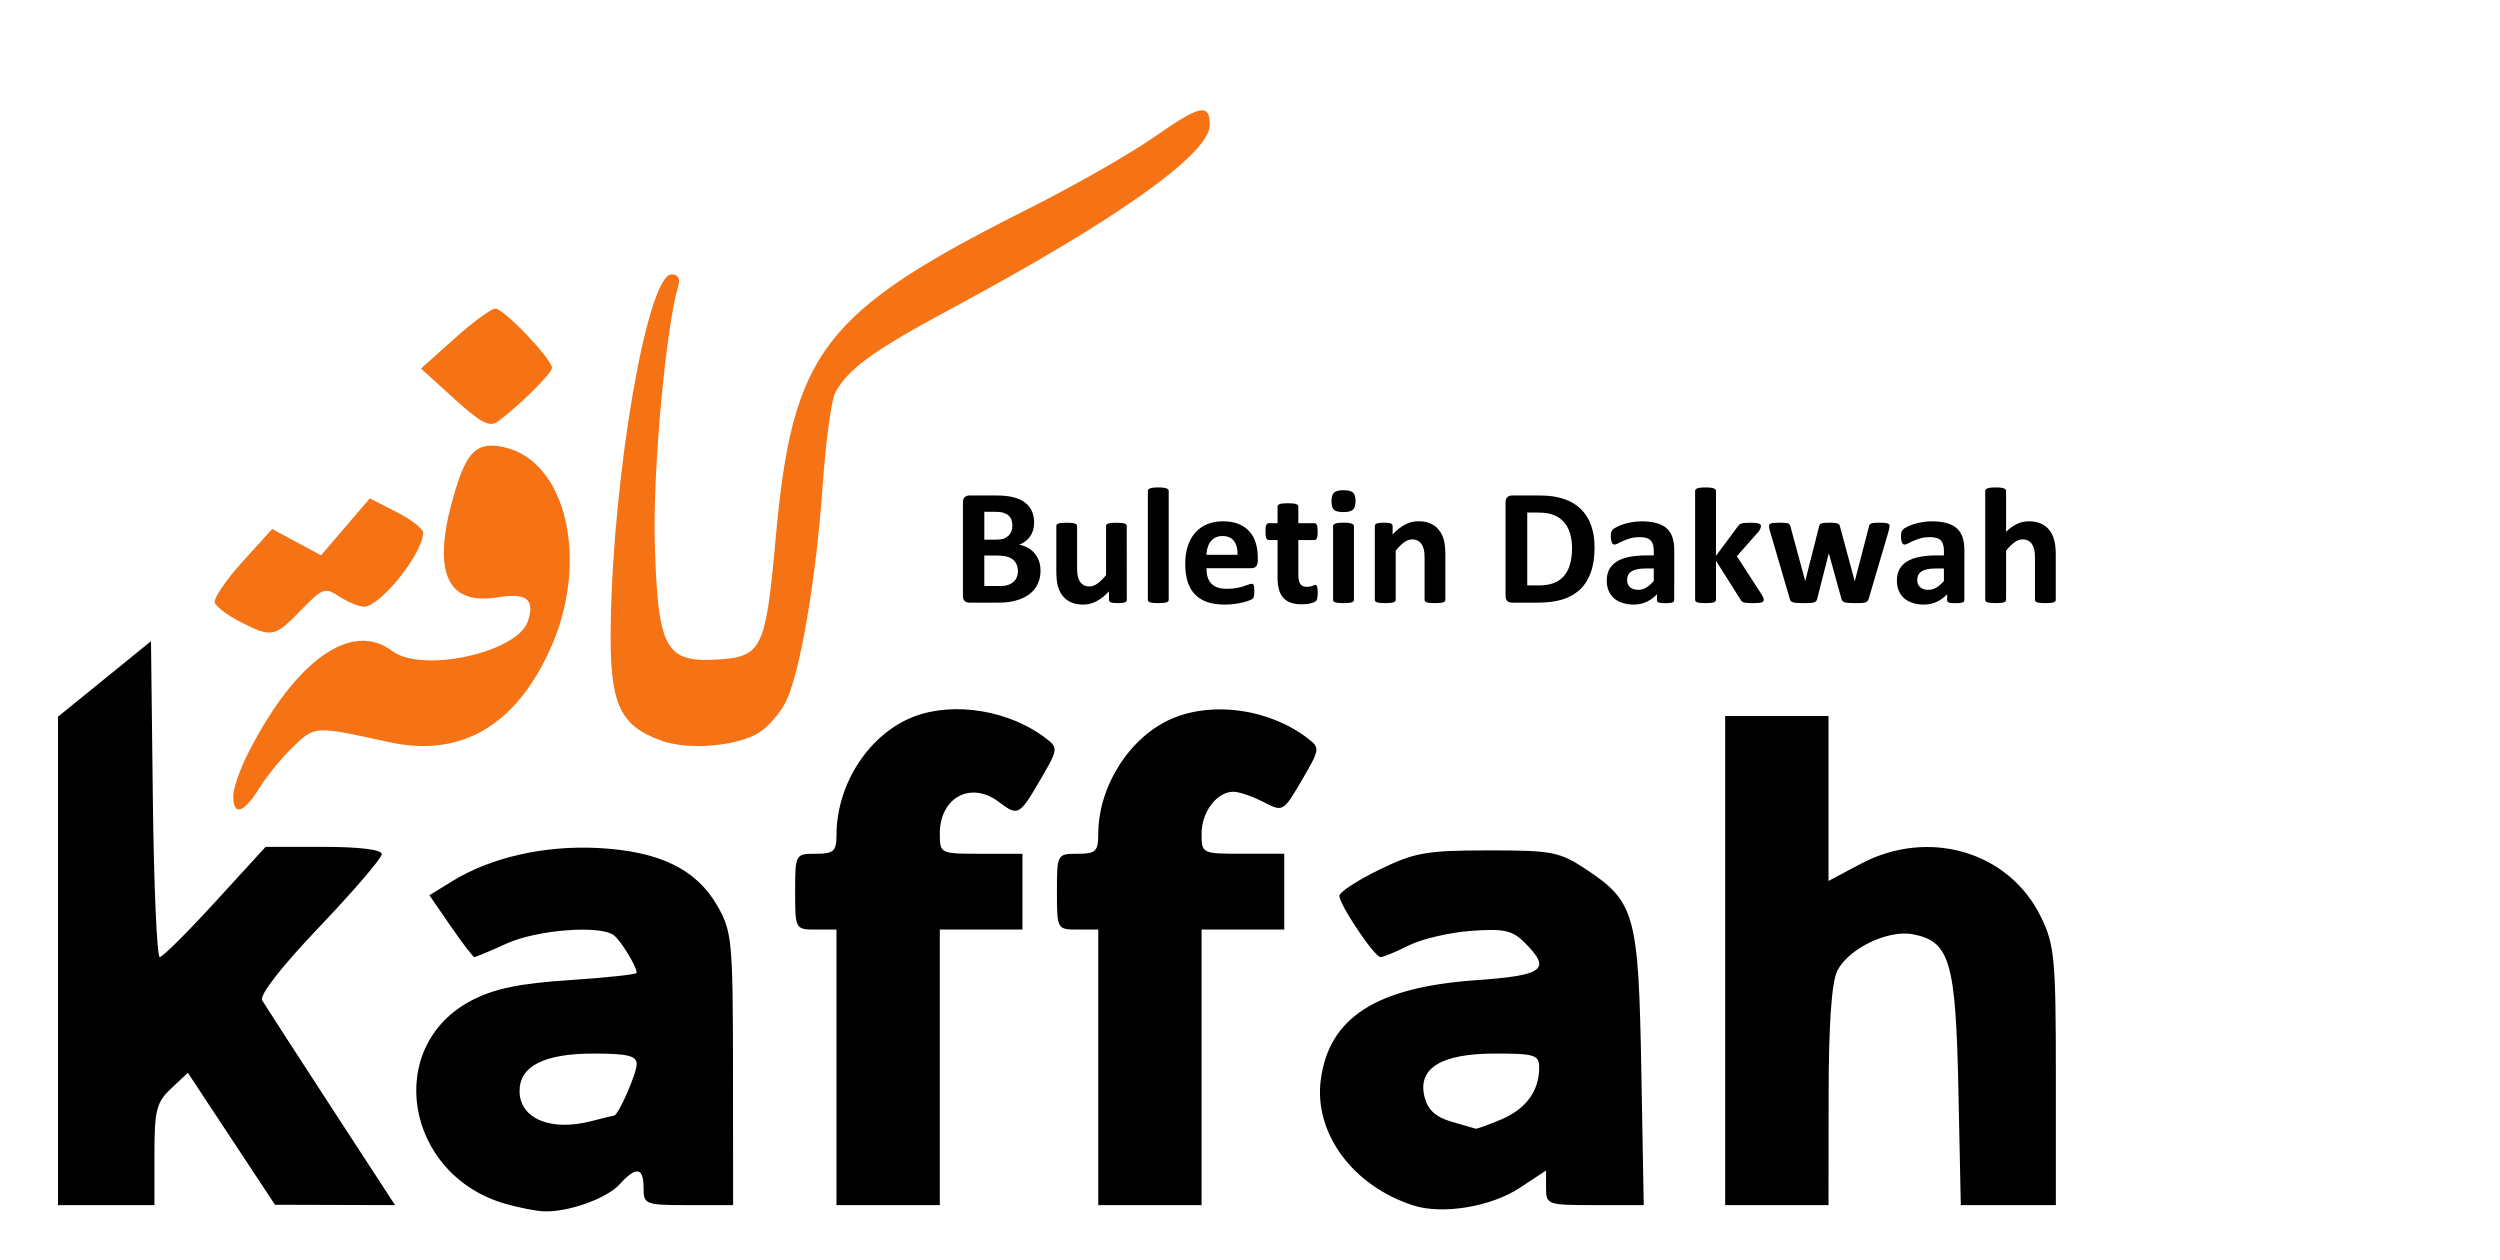
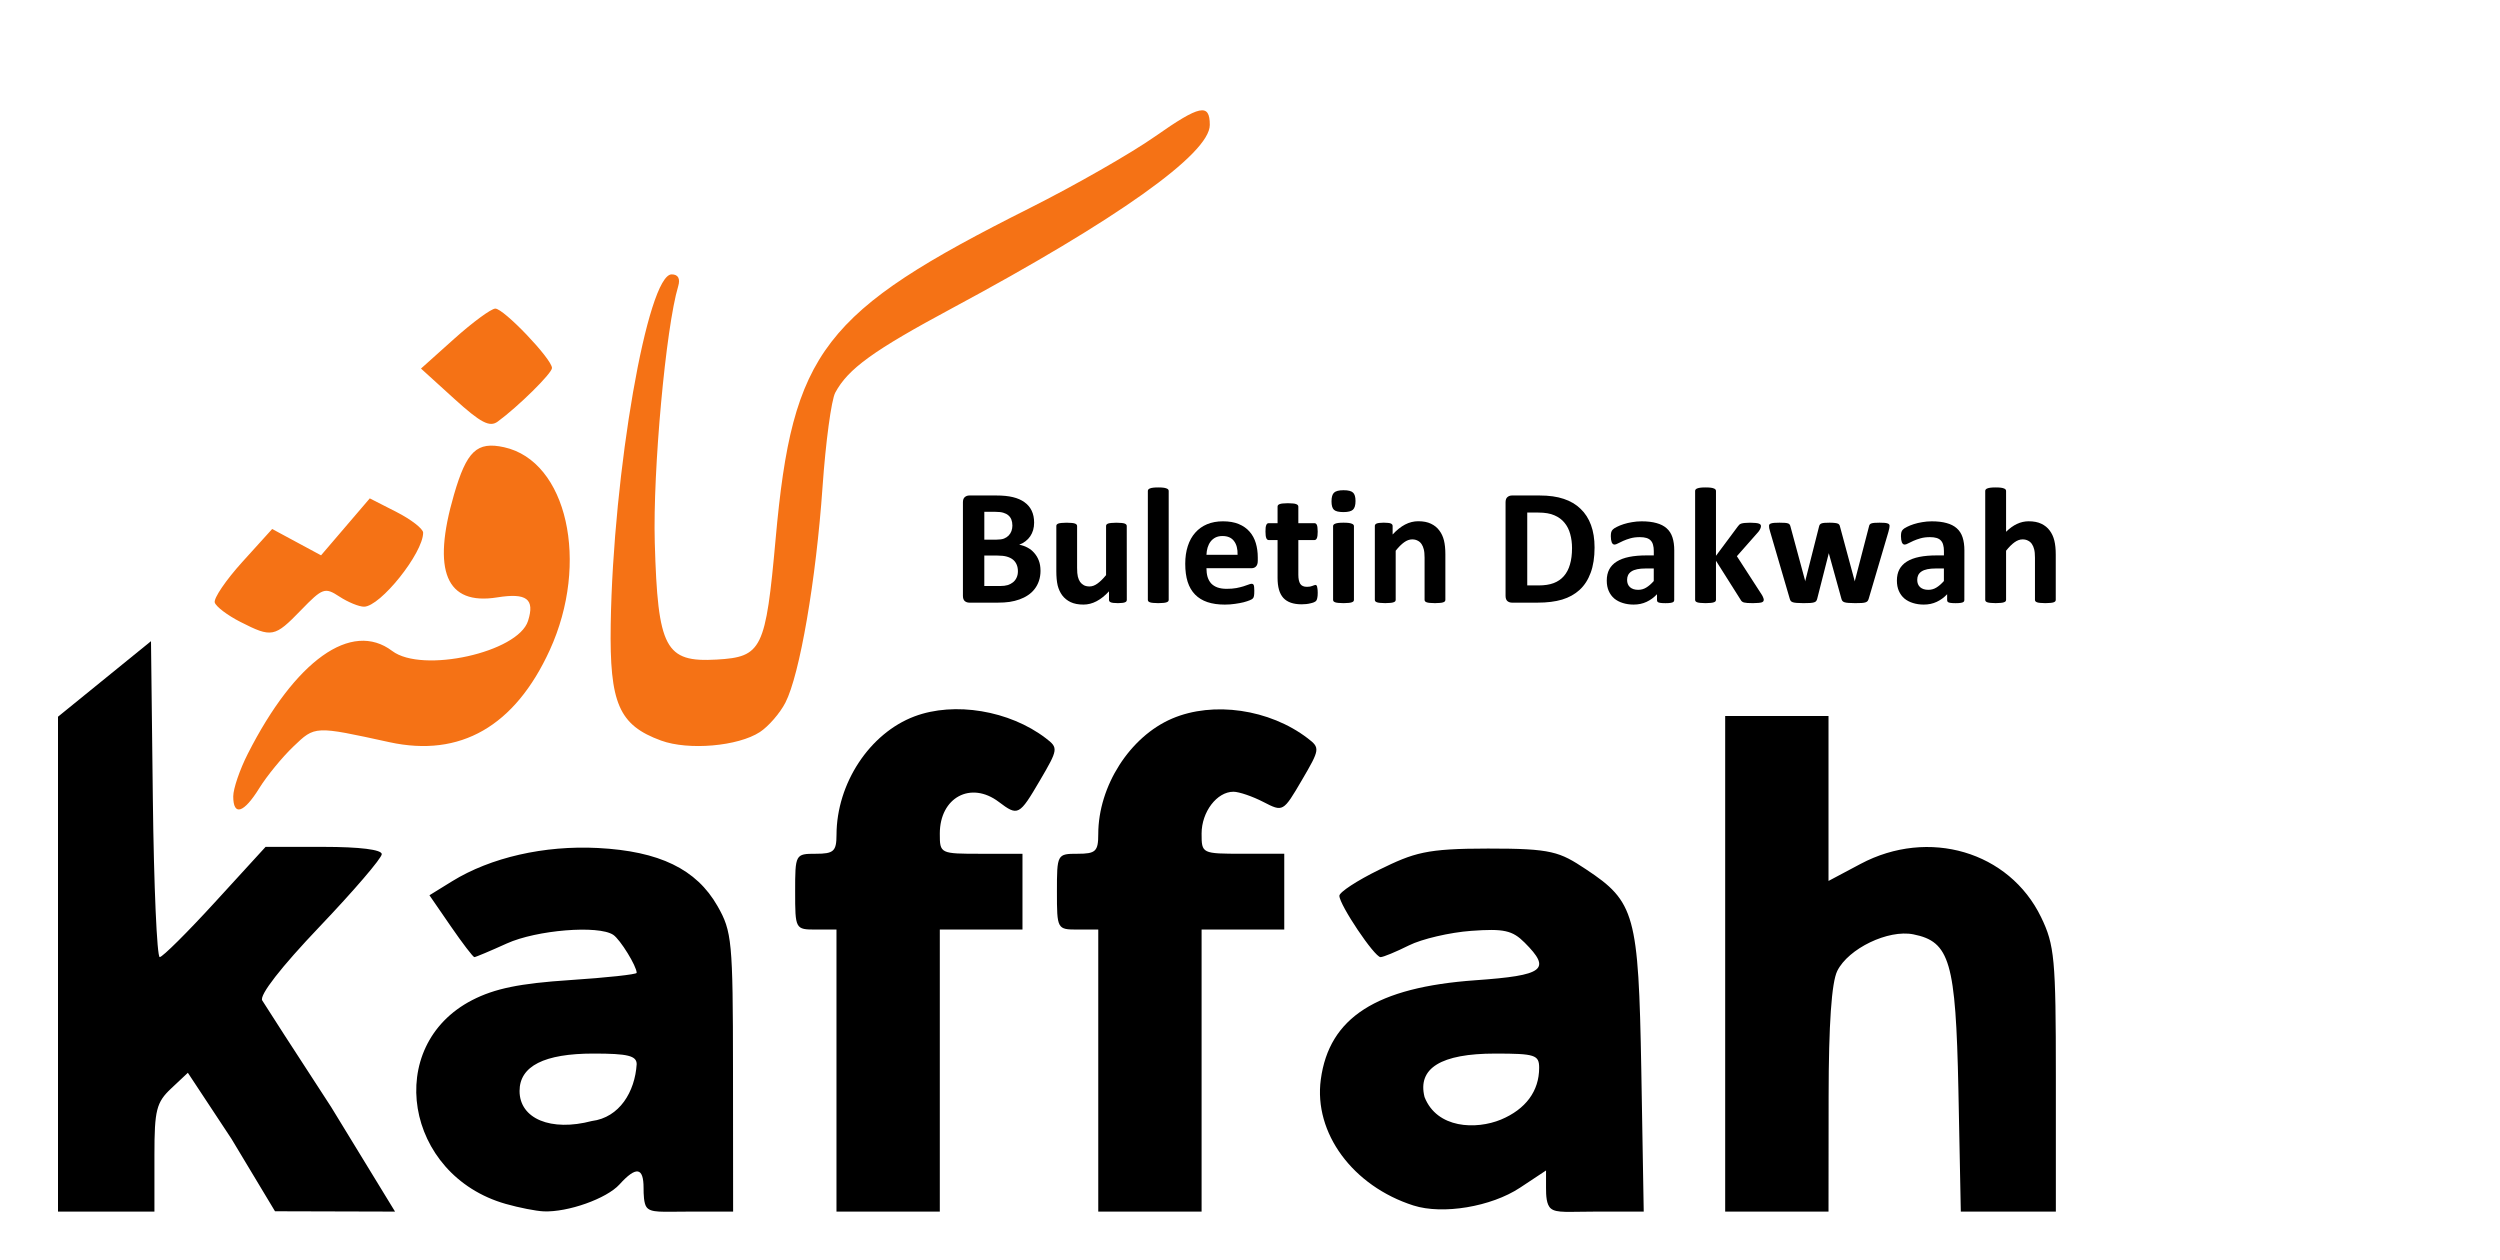
<svg xmlns="http://www.w3.org/2000/svg" width="793.701" height="400" viewBox="0 0 210 105.833" version="1.1" id="svg8">
  <defs id="defs2" />
  <g id="layer1" transform="translate(0,-191.1667)">
    <g id="g953">
      <g transform="matrix(1.353445,0,0,1.353445,-48.72974,188.4024)" id="text878" style="font-style:normal;font-variant:normal;font-weight:normal;font-stretch:normal;font-size:10.524px;line-height:6.578px;font-family:Impact;-inkscape-font-specification:Impact;letter-spacing:0px;word-spacing:0px;fill:#000000;fill-opacity:1;stroke:none;stroke-width:0.263px;stroke-linecap:butt;stroke-linejoin:miter;stroke-opacity:1" aria-label="Bulet in Dakwah">
        <path id="path905" style="font-style:normal;font-variant:normal;font-weight:bold;font-stretch:normal;font-family:Calibri;-inkscape-font-specification:Calibri;stroke-width:0.263px" d="m 100.583,37.452 q 0,0.355 -0.098,0.642 -0.098,0.288 -0.272,0.509 -0.17,0.221 -0.411,0.38 -0.236,0.159 -0.524,0.262 -0.288,0.103 -0.617,0.154 -0.324,0.046 -0.725,0.046 h -1.768 q -0.17,0 -0.288,-0.098 -0.113,-0.103 -0.113,-0.329 v -5.797 q 0,-0.226 0.113,-0.324 0.118,-0.103 0.288,-0.103 h 1.67 q 0.612,0 1.033,0.103 0.427,0.103 0.714,0.313 0.293,0.206 0.447,0.524 0.154,0.319 0.154,0.75 0,0.242 -0.062,0.457 -0.062,0.211 -0.18,0.385 -0.118,0.175 -0.293,0.308 -0.17,0.134 -0.391,0.216 0.283,0.051 0.519,0.18 0.242,0.128 0.416,0.334 0.18,0.2 0.283,0.473 0.103,0.272 0.103,0.612 z m -1.747,-2.801 q 0,-0.2 -0.062,-0.36 -0.062,-0.159 -0.185,-0.262 -0.123,-0.108 -0.313,-0.164 -0.185,-0.057 -0.498,-0.057 h -0.683 v 1.727 h 0.755 q 0.293,0 0.468,-0.067 0.175,-0.072 0.288,-0.19 0.118,-0.123 0.175,-0.283 0.057,-0.164 0.057,-0.344 z m 0.344,2.847 q 0,-0.231 -0.077,-0.411 -0.077,-0.185 -0.226,-0.308 -0.149,-0.123 -0.38,-0.19 -0.231,-0.067 -0.601,-0.067 h -0.802 v 1.891 h 0.976 q 0.283,0 0.473,-0.057 0.195,-0.062 0.334,-0.175 0.144,-0.118 0.221,-0.288 0.082,-0.175 0.082,-0.396 z" />
        <path id="path907" style="font-style:normal;font-variant:normal;font-weight:bold;font-stretch:normal;font-family:Calibri;-inkscape-font-specification:Calibri;stroke-width:0.263px" d="m 105.938,39.271 q 0,0.051 -0.026,0.092 -0.026,0.036 -0.092,0.062 -0.062,0.026 -0.17,0.036 -0.103,0.015 -0.262,0.015 -0.17,0 -0.278,-0.015 -0.103,-0.01 -0.164,-0.036 -0.062,-0.026 -0.087,-0.062 -0.026,-0.041 -0.026,-0.092 v -0.529 q -0.38,0.411 -0.776,0.617 -0.391,0.206 -0.812,0.206 -0.473,0 -0.797,-0.154 -0.319,-0.154 -0.519,-0.421 -0.195,-0.267 -0.283,-0.617 -0.082,-0.355 -0.082,-0.879 v -2.806 q 0,-0.051 0.026,-0.087 0.031,-0.041 0.103,-0.067 0.077,-0.026 0.2,-0.036 0.128,-0.015 0.313,-0.015 0.19,0 0.313,0.015 0.123,0.01 0.195,0.036 0.077,0.026 0.108,0.067 0.031,0.036 0.031,0.087 v 2.59 q 0,0.36 0.046,0.55 0.046,0.19 0.139,0.329 0.098,0.134 0.242,0.211 0.149,0.072 0.344,0.072 0.247,0 0.493,-0.18 0.252,-0.18 0.534,-0.524 v -3.047 q 0,-0.051 0.026,-0.087 0.031,-0.041 0.103,-0.067 0.077,-0.026 0.2,-0.036 0.123,-0.015 0.313,-0.015 0.19,0 0.313,0.015 0.123,0.01 0.195,0.036 0.072,0.026 0.103,0.067 0.031,0.036 0.031,0.087 z" />
        <path id="path909" style="font-style:normal;font-variant:normal;font-weight:bold;font-stretch:normal;font-family:Calibri;-inkscape-font-specification:Calibri;stroke-width:0.263px" d="m 108.538,39.271 q 0,0.051 -0.031,0.092 -0.031,0.036 -0.108,0.062 -0.072,0.026 -0.195,0.036 -0.123,0.015 -0.313,0.015 -0.19,0 -0.313,-0.015 -0.123,-0.01 -0.2,-0.036 -0.072,-0.026 -0.103,-0.062 -0.031,-0.041 -0.031,-0.092 V 32.514 q 0,-0.051 0.031,-0.092 0.031,-0.041 0.103,-0.067 0.077,-0.031 0.2,-0.046 0.123,-0.015 0.313,-0.015 0.19,0 0.313,0.015 0.123,0.015 0.195,0.046 0.077,0.026 0.108,0.067 0.031,0.041 0.031,0.092 z" />
        <path id="path911" style="font-style:normal;font-variant:normal;font-weight:bold;font-stretch:normal;font-family:Calibri;-inkscape-font-specification:Calibri;stroke-width:0.263px" d="m 114.067,36.846 q 0,0.236 -0.108,0.349 -0.103,0.113 -0.288,0.113 h -2.79 q 0,0.293 0.067,0.534 0.072,0.236 0.221,0.406 0.154,0.164 0.391,0.252 0.242,0.087 0.576,0.087 0.339,0 0.596,-0.046 0.257,-0.051 0.442,-0.108 0.19,-0.062 0.313,-0.108 0.123,-0.051 0.2,-0.051 0.046,0 0.077,0.021 0.031,0.015 0.051,0.062 0.021,0.046 0.026,0.134 0.01,0.082 0.01,0.211 0,0.113 -0.005,0.195 -0.005,0.077 -0.015,0.134 -0.01,0.057 -0.031,0.098 -0.021,0.036 -0.057,0.072 -0.031,0.036 -0.18,0.098 -0.149,0.062 -0.38,0.123 -0.231,0.057 -0.529,0.098 -0.298,0.046 -0.637,0.046 -0.612,0 -1.074,-0.154 -0.457,-0.154 -0.766,-0.468 -0.308,-0.313 -0.463,-0.791 -0.149,-0.478 -0.149,-1.12 0,-0.612 0.159,-1.1 0.159,-0.493 0.463,-0.832 0.303,-0.344 0.735,-0.524 0.437,-0.18 0.982,-0.18 0.576,0 0.982,0.17 0.411,0.17 0.673,0.473 0.262,0.298 0.385,0.709 0.123,0.411 0.123,0.894 z m -1.254,-0.37 q 0.015,-0.545 -0.221,-0.853 -0.231,-0.313 -0.719,-0.313 -0.247,0 -0.432,0.092 -0.18,0.092 -0.303,0.252 -0.118,0.154 -0.185,0.37 -0.062,0.211 -0.072,0.452 z" />
        <path id="path913" style="font-style:normal;font-variant:normal;font-weight:bold;font-stretch:normal;font-family:Calibri;-inkscape-font-specification:Calibri;stroke-width:0.263px" d="m 117.788,38.819 q 0,0.226 -0.031,0.349 -0.026,0.118 -0.072,0.17 -0.046,0.046 -0.139,0.087 -0.087,0.036 -0.211,0.062 -0.118,0.031 -0.262,0.046 -0.139,0.015 -0.283,0.015 -0.385,0 -0.668,-0.098 -0.283,-0.098 -0.468,-0.298 -0.185,-0.206 -0.272,-0.514 -0.087,-0.308 -0.087,-0.73 v -2.348 h -0.55 q -0.098,0 -0.149,-0.118 -0.051,-0.123 -0.051,-0.406 0,-0.149 0.01,-0.252 0.015,-0.103 0.041,-0.159 0.026,-0.062 0.062,-0.087 0.041,-0.026 0.092,-0.026 h 0.545 v -1.023 q 0,-0.051 0.026,-0.092 0.031,-0.041 0.103,-0.067 0.077,-0.031 0.2,-0.041 0.128,-0.015 0.313,-0.015 0.19,0 0.313,0.015 0.128,0.01 0.2,0.041 0.072,0.026 0.103,0.067 0.031,0.041 0.031,0.092 v 1.023 h 0.997 q 0.051,0 0.087,0.026 0.041,0.026 0.067,0.087 0.026,0.057 0.036,0.159 0.015,0.103 0.015,0.252 0,0.283 -0.051,0.406 -0.051,0.118 -0.149,0.118 h -1.002 v 2.153 q 0,0.375 0.118,0.565 0.118,0.185 0.421,0.185 0.103,0 0.185,-0.015 0.082,-0.021 0.144,-0.041 0.067,-0.026 0.108,-0.041 0.046,-0.021 0.082,-0.021 0.031,0 0.057,0.021 0.031,0.015 0.046,0.072 0.015,0.051 0.026,0.144 0.015,0.092 0.015,0.236 z" />
        <path id="path915" style="font-style:normal;font-variant:normal;font-weight:bold;font-stretch:normal;font-family:Calibri;-inkscape-font-specification:Calibri;stroke-width:0.263px" d="m 120.035,39.271 q 0,0.051 -0.031,0.092 -0.031,0.036 -0.108,0.062 -0.072,0.026 -0.195,0.036 -0.123,0.015 -0.313,0.015 -0.19,0 -0.313,-0.015 -0.123,-0.01 -0.2,-0.036 -0.072,-0.026 -0.103,-0.062 -0.031,-0.041 -0.031,-0.092 v -4.574 q 0,-0.051 0.031,-0.087 0.031,-0.041 0.103,-0.067 0.077,-0.031 0.2,-0.046 0.123,-0.015 0.313,-0.015 0.19,0 0.313,0.015 0.123,0.015 0.195,0.046 0.077,0.026 0.108,0.067 0.031,0.036 0.031,0.087 z m 0.098,-6.136 q 0,0.391 -0.159,0.54 -0.159,0.149 -0.591,0.149 -0.437,0 -0.591,-0.144 -0.149,-0.144 -0.149,-0.519 0,-0.391 0.154,-0.54 0.159,-0.154 0.596,-0.154 0.432,0 0.586,0.149 0.154,0.144 0.154,0.519 z" />
        <path id="path917" style="font-style:normal;font-variant:normal;font-weight:bold;font-stretch:normal;font-family:Calibri;-inkscape-font-specification:Calibri;stroke-width:0.263px" d="m 125.709,39.271 q 0,0.051 -0.031,0.092 -0.031,0.036 -0.103,0.062 -0.072,0.026 -0.2,0.036 -0.123,0.015 -0.308,0.015 -0.19,0 -0.319,-0.015 -0.123,-0.01 -0.195,-0.036 -0.072,-0.026 -0.103,-0.062 -0.031,-0.041 -0.031,-0.092 v -2.616 q 0,-0.334 -0.051,-0.524 -0.046,-0.19 -0.139,-0.324 -0.092,-0.139 -0.242,-0.211 -0.144,-0.077 -0.339,-0.077 -0.247,0 -0.498,0.18 -0.252,0.18 -0.524,0.524 v 3.047 q 0,0.051 -0.031,0.092 -0.031,0.036 -0.108,0.062 -0.072,0.026 -0.195,0.036 -0.123,0.015 -0.313,0.015 -0.19,0 -0.313,-0.015 -0.123,-0.01 -0.2,-0.036 -0.072,-0.026 -0.103,-0.062 -0.031,-0.041 -0.031,-0.092 v -4.584 q 0,-0.051 0.026,-0.087 0.026,-0.041 0.092,-0.067 0.067,-0.026 0.17,-0.036 0.108,-0.015 0.267,-0.015 0.164,0 0.272,0.015 0.108,0.01 0.164,0.036 0.062,0.026 0.087,0.067 0.026,0.036 0.026,0.087 v 0.529 q 0.38,-0.411 0.771,-0.617 0.396,-0.206 0.822,-0.206 0.468,0 0.786,0.154 0.324,0.154 0.519,0.421 0.2,0.262 0.288,0.617 0.087,0.355 0.087,0.853 z" />
        <path id="path919" style="font-style:normal;font-variant:normal;font-weight:bold;font-stretch:normal;font-family:Calibri;-inkscape-font-specification:Calibri;stroke-width:0.263px" d="m 134.969,36.023 q 0,0.915 -0.242,1.567 -0.236,0.647 -0.683,1.059 -0.447,0.411 -1.089,0.606 -0.637,0.19 -1.521,0.19 h -1.588 q -0.17,0 -0.288,-0.098 -0.113,-0.103 -0.113,-0.329 v -5.797 q 0,-0.226 0.113,-0.324 0.118,-0.103 0.288,-0.103 h 1.706 q 0.889,0 1.506,0.211 0.622,0.206 1.043,0.617 0.427,0.406 0.647,1.007 0.221,0.601 0.221,1.393 z m -1.398,0.046 q 0,-0.473 -0.113,-0.879 -0.108,-0.406 -0.355,-0.704 -0.242,-0.298 -0.627,-0.462 -0.38,-0.17 -1.002,-0.17 h -0.683 v 4.522 h 0.704 q 0.555,0 0.935,-0.144 0.38,-0.144 0.632,-0.432 0.257,-0.293 0.38,-0.725 0.128,-0.432 0.128,-1.007 z" />
        <path id="path921" style="font-style:normal;font-variant:normal;font-weight:bold;font-stretch:normal;font-family:Calibri;-inkscape-font-specification:Calibri;stroke-width:0.263px" d="m 139.912,39.287 q 0,0.072 -0.051,0.113 -0.051,0.041 -0.164,0.057 -0.108,0.021 -0.324,0.021 -0.231,0 -0.339,-0.021 -0.103,-0.015 -0.149,-0.057 -0.041,-0.041 -0.041,-0.113 v -0.365 q -0.283,0.303 -0.647,0.473 -0.36,0.17 -0.802,0.17 -0.365,0 -0.673,-0.098 -0.303,-0.092 -0.529,-0.277 -0.221,-0.19 -0.344,-0.468 -0.123,-0.277 -0.123,-0.647 0,-0.401 0.154,-0.694 0.159,-0.298 0.468,-0.488 0.313,-0.195 0.776,-0.288 0.462,-0.092 1.074,-0.092 h 0.447 v -0.277 q 0,-0.216 -0.046,-0.375 -0.041,-0.164 -0.144,-0.272 -0.098,-0.108 -0.267,-0.159 -0.164,-0.051 -0.411,-0.051 -0.324,0 -0.581,0.072 -0.252,0.072 -0.447,0.159 -0.195,0.087 -0.329,0.159 -0.128,0.072 -0.211,0.072 -0.057,0 -0.103,-0.036 -0.041,-0.036 -0.072,-0.103 -0.026,-0.067 -0.041,-0.164 -0.015,-0.098 -0.015,-0.216 0,-0.159 0.026,-0.252 0.026,-0.092 0.098,-0.164 0.072,-0.077 0.252,-0.164 0.18,-0.092 0.421,-0.17 0.242,-0.077 0.524,-0.123 0.288,-0.051 0.591,-0.051 0.54,0 0.92,0.108 0.385,0.103 0.632,0.324 0.247,0.216 0.36,0.56 0.113,0.344 0.113,0.817 z m -1.269,-1.963 h -0.493 q -0.313,0 -0.534,0.046 -0.221,0.046 -0.36,0.139 -0.139,0.092 -0.206,0.226 -0.062,0.128 -0.062,0.298 0,0.288 0.18,0.452 0.185,0.164 0.509,0.164 0.272,0 0.498,-0.139 0.231,-0.139 0.468,-0.406 z" />
        <path id="path923" style="font-style:normal;font-variant:normal;font-weight:bold;font-stretch:normal;font-family:Calibri;-inkscape-font-specification:Calibri;stroke-width:0.263px" d="m 145.468,39.276 q 0,0.051 -0.031,0.092 -0.026,0.036 -0.103,0.062 -0.072,0.021 -0.2,0.031 -0.128,0.015 -0.334,0.015 -0.211,0 -0.344,-0.01 -0.128,-0.01 -0.216,-0.031 -0.082,-0.026 -0.128,-0.067 -0.046,-0.041 -0.082,-0.108 l -1.526,-2.415 v 2.426 q 0,0.051 -0.031,0.092 -0.031,0.036 -0.108,0.062 -0.072,0.026 -0.195,0.036 -0.123,0.015 -0.313,0.015 -0.19,0 -0.313,-0.015 -0.123,-0.01 -0.2,-0.036 -0.072,-0.026 -0.103,-0.062 -0.031,-0.041 -0.031,-0.092 V 32.514 q 0,-0.051 0.031,-0.092 0.031,-0.041 0.103,-0.067 0.077,-0.031 0.2,-0.046 0.123,-0.015 0.313,-0.015 0.19,0 0.313,0.015 0.123,0.015 0.195,0.046 0.077,0.026 0.108,0.067 0.031,0.041 0.031,0.092 v 4.024 l 1.357,-1.824 q 0.041,-0.062 0.092,-0.108 0.051,-0.046 0.134,-0.072 0.087,-0.026 0.211,-0.036 0.128,-0.015 0.324,-0.015 0.19,0 0.319,0.015 0.134,0.01 0.211,0.036 0.082,0.026 0.113,0.067 0.031,0.036 0.031,0.092 0,0.077 -0.041,0.164 -0.036,0.087 -0.113,0.185 l -1.341,1.521 1.552,2.4 q 0.062,0.103 0.087,0.18 0.031,0.072 0.031,0.134 z" />
        <path id="path925" style="font-style:normal;font-variant:normal;font-weight:bold;font-stretch:normal;font-family:Calibri;-inkscape-font-specification:Calibri;stroke-width:0.263px" d="m 153.279,34.677 q 0,0.057 -0.015,0.139 -0.015,0.082 -0.057,0.236 l -1.223,4.147 q -0.026,0.087 -0.067,0.144 -0.041,0.051 -0.128,0.082 -0.082,0.031 -0.242,0.041 -0.154,0.01 -0.406,0.01 -0.252,0 -0.411,-0.015 -0.159,-0.01 -0.252,-0.041 -0.087,-0.031 -0.128,-0.082 -0.041,-0.057 -0.062,-0.139 l -0.771,-2.785 -0.01,-0.046 -0.01,0.046 -0.709,2.785 q -0.021,0.087 -0.062,0.144 -0.036,0.051 -0.128,0.082 -0.092,0.031 -0.252,0.041 -0.159,0.01 -0.411,0.01 -0.257,0 -0.416,-0.015 -0.154,-0.01 -0.247,-0.041 -0.087,-0.031 -0.128,-0.082 -0.041,-0.057 -0.062,-0.139 l -1.213,-4.147 q -0.046,-0.149 -0.062,-0.231 -0.01,-0.087 -0.01,-0.144 0,-0.051 0.026,-0.087 0.031,-0.041 0.103,-0.062 0.077,-0.026 0.2,-0.036 0.128,-0.01 0.319,-0.01 0.206,0 0.334,0.01 0.128,0.01 0.2,0.036 0.072,0.026 0.098,0.072 0.031,0.041 0.046,0.103 l 0.91,3.366 0.01,0.062 0.01,-0.062 0.853,-3.366 q 0.015,-0.062 0.046,-0.103 0.036,-0.046 0.103,-0.072 0.067,-0.026 0.185,-0.036 0.123,-0.01 0.313,-0.01 0.19,0 0.308,0.015 0.118,0.01 0.185,0.036 0.072,0.021 0.098,0.062 0.031,0.036 0.046,0.087 l 0.915,3.392 0.015,0.057 0.01,-0.062 0.874,-3.366 q 0.01,-0.062 0.041,-0.103 0.031,-0.046 0.103,-0.072 0.072,-0.026 0.195,-0.036 0.123,-0.01 0.313,-0.01 0.19,0 0.308,0.01 0.123,0.01 0.19,0.036 0.072,0.021 0.098,0.062 0.026,0.036 0.026,0.087 z" />
        <path id="path927" style="font-style:normal;font-variant:normal;font-weight:bold;font-stretch:normal;font-family:Calibri;-inkscape-font-specification:Calibri;stroke-width:0.263px" d="m 157.919,39.287 q 0,0.072 -0.051,0.113 -0.051,0.041 -0.164,0.057 -0.108,0.021 -0.324,0.021 -0.231,0 -0.339,-0.021 -0.103,-0.015 -0.149,-0.057 -0.041,-0.041 -0.041,-0.113 v -0.365 q -0.283,0.303 -0.647,0.473 -0.36,0.17 -0.802,0.17 -0.365,0 -0.673,-0.098 -0.303,-0.092 -0.529,-0.277 -0.221,-0.19 -0.344,-0.468 -0.123,-0.277 -0.123,-0.647 0,-0.401 0.154,-0.694 0.159,-0.298 0.468,-0.488 0.313,-0.195 0.776,-0.288 0.462,-0.092 1.074,-0.092 h 0.447 v -0.277 q 0,-0.216 -0.046,-0.375 -0.041,-0.164 -0.144,-0.272 -0.098,-0.108 -0.267,-0.159 -0.164,-0.051 -0.411,-0.051 -0.324,0 -0.581,0.072 -0.252,0.072 -0.447,0.159 -0.195,0.087 -0.329,0.159 -0.128,0.072 -0.211,0.072 -0.057,0 -0.103,-0.036 -0.041,-0.036 -0.072,-0.103 -0.026,-0.067 -0.041,-0.164 -0.015,-0.098 -0.015,-0.216 0,-0.159 0.026,-0.252 0.026,-0.092 0.098,-0.164 0.072,-0.077 0.252,-0.164 0.18,-0.092 0.421,-0.17 0.242,-0.077 0.524,-0.123 0.288,-0.051 0.591,-0.051 0.54,0 0.92,0.108 0.385,0.103 0.632,0.324 0.247,0.216 0.36,0.56 0.113,0.344 0.113,0.817 z m -1.269,-1.963 h -0.493 q -0.313,0 -0.534,0.046 -0.221,0.046 -0.36,0.139 -0.139,0.092 -0.206,0.226 -0.062,0.128 -0.062,0.298 0,0.288 0.18,0.452 0.185,0.164 0.509,0.164 0.272,0 0.498,-0.139 0.231,-0.139 0.468,-0.406 z" />
        <path id="path929" style="font-style:normal;font-variant:normal;font-weight:bold;font-stretch:normal;font-family:Calibri;-inkscape-font-specification:Calibri;stroke-width:0.263px" d="m 163.592,39.271 q 0,0.051 -0.031,0.092 -0.031,0.036 -0.103,0.062 -0.072,0.026 -0.2,0.036 -0.123,0.015 -0.308,0.015 -0.19,0 -0.319,-0.015 -0.123,-0.01 -0.195,-0.036 -0.072,-0.026 -0.103,-0.062 -0.031,-0.041 -0.031,-0.092 v -2.616 q 0,-0.334 -0.051,-0.524 -0.046,-0.19 -0.139,-0.324 -0.092,-0.139 -0.242,-0.211 -0.144,-0.077 -0.339,-0.077 -0.247,0 -0.498,0.18 -0.252,0.18 -0.524,0.524 v 3.047 q 0,0.051 -0.031,0.092 -0.031,0.036 -0.108,0.062 -0.072,0.026 -0.195,0.036 -0.123,0.015 -0.313,0.015 -0.19,0 -0.313,-0.015 -0.123,-0.01 -0.2,-0.036 -0.072,-0.026 -0.103,-0.062 -0.031,-0.041 -0.031,-0.092 V 32.514 q 0,-0.051 0.031,-0.092 0.031,-0.041 0.103,-0.067 0.077,-0.031 0.2,-0.046 0.123,-0.015 0.313,-0.015 0.19,0 0.313,0.015 0.123,0.015 0.195,0.046 0.077,0.026 0.108,0.067 0.031,0.041 0.031,0.092 v 2.533 q 0.334,-0.329 0.678,-0.488 0.349,-0.164 0.725,-0.164 0.468,0 0.786,0.154 0.324,0.154 0.519,0.421 0.2,0.267 0.288,0.627 0.087,0.355 0.087,0.863 z" />
      </g>
      <path id="path840-3" d="m 19.593,258.055 c 0,-0.639 0.548,-2.241 1.217,-3.56 3.993,-7.867 8.717,-11.233 12.136,-8.646 2.514,1.901 10.57,0.119 11.408,-2.524 0.586,-1.846 -0.108,-2.375 -2.594,-1.977 -4.282,0.685 -5.495,-2.2 -3.627,-8.626 1.069,-3.678 1.926,-4.49 4.207,-3.989 5.294,1.163 7.211,9.68 3.837,17.049 -2.929,6.397 -7.512,9.028 -13.461,7.729 -6.32,-1.381 -6.244,-1.384 -8.075,0.367 -0.941,0.9 -2.227,2.47 -2.857,3.488 -1.306,2.111 -2.192,2.389 -2.192,0.689 z m 35.942,-4.679 c -3.55,-1.298 -4.339,-3.115 -4.235,-9.756 0.199,-12.78 3.093,-29.406 5.119,-29.406 0.543,0 0.741,0.359 0.549,0.997 -1.038,3.457 -2.138,15.499 -1.967,21.53 0.254,8.905 0.876,10.08 5.207,9.829 3.8,-0.22 4.107,-0.849 4.945,-10.14 1.425,-15.79 3.92,-19.035 21.374,-27.799 3.76,-1.888 8.489,-4.592 10.509,-6.01 3.756,-2.635 4.587,-2.809 4.587,-0.959 0,2.414 -7.789,7.953 -21.647,15.395 -6.62,3.555 -8.731,5.08 -9.814,7.09 -0.327,0.607 -0.808,4.169 -1.068,7.915 -0.544,7.822 -1.918,15.803 -3.124,18.134 -0.456,0.882 -1.417,1.989 -2.136,2.46 -1.832,1.2 -5.998,1.561 -8.3,0.719 z m -35.338,-9.967 c -1.078,-0.548 -2.049,-1.281 -2.157,-1.629 -0.109,-0.349 0.932,-1.881 2.312,-3.406 l 2.51,-2.772 2.053,1.106 2.053,1.106 2.047,-2.392 2.047,-2.392 2.241,1.143 c 1.232,0.629 2.241,1.411 2.241,1.739 0,1.713 -3.6,6.217 -4.969,6.217 -0.422,0 -1.352,-0.382 -2.065,-0.85 -1.22,-0.799 -1.412,-0.731 -3.225,1.139 -2.219,2.289 -2.447,2.334 -5.088,0.991 z m 17.962,-18.743 -2.796,-2.54 2.796,-2.506 c 1.538,-1.378 3.087,-2.517 3.442,-2.531 0.695,-0.027 4.766,4.236 4.766,4.991 0,0.442 -2.818,3.223 -4.557,4.499 -0.679,0.498 -1.429,0.105 -3.651,-1.913 z" style="fill:#f57215;fill-opacity:1;stroke-width:0.57" />
-       <path style="fill:#000000;fill-opacity:1;stroke-width:0.579" d="m 42.486,292.296 c -8.499,-2.415 -10.288,-13.275 -2.82,-17.121 1.886,-0.971 3.993,-1.404 8.178,-1.679 3.1,-0.204 5.637,-0.478 5.637,-0.61 0,-0.56 -1.382,-2.802 -1.967,-3.193 -1.245,-0.832 -6.442,-0.409 -8.946,0.727 -1.387,0.629 -2.612,1.145 -2.721,1.145 -0.109,0 -1.003,-1.169 -1.986,-2.598 l -1.788,-2.598 1.904,-1.176 c 3.237,-1.998 7.741,-3.026 12.241,-2.795 5.176,0.267 8.279,1.772 10.052,4.877 1.216,2.13 1.293,2.936 1.302,13.693 l 0.01,11.429 h -3.761 c -3.626,0 -3.761,-0.055 -3.761,-1.447 0,-1.747 -0.625,-1.837 -2.022,-0.293 -1.078,1.191 -4.336,2.349 -6.369,2.263 -0.637,-0.027 -2.069,-0.308 -3.183,-0.625 z m 9.096,-7.422 c 0.349,0 1.899,-3.52 1.899,-4.311 0,-0.715 -0.738,-0.897 -3.633,-0.897 -4.13,0 -6.205,1.051 -6.205,3.145 0,2.332 2.637,3.427 6.072,2.521 0.953,-0.252 1.792,-0.457 1.866,-0.457 z m 67.155,7.555 c -5.107,-1.633 -8.391,-6.096 -7.789,-10.583 0.699,-5.208 4.658,-7.748 13,-8.34 5.768,-0.409 6.394,-0.89 4.12,-3.164 -1.027,-1.027 -1.744,-1.184 -4.485,-0.985 -1.794,0.131 -4.149,0.681 -5.232,1.222 -1.083,0.541 -2.155,0.985 -2.383,0.985 -0.509,0 -3.46,-4.396 -3.46,-5.154 0,-0.302 1.497,-1.281 3.327,-2.177 2.973,-1.454 3.947,-1.628 9.154,-1.633 5.39,-0.005 6.007,0.113 8.23,1.583 4.121,2.725 4.416,3.791 4.65,16.784 l 0.205,11.429 h -4.103 c -3.997,0 -4.103,-0.034 -4.103,-1.455 v -1.455 l -2.189,1.449 c -2.414,1.597 -6.489,2.278 -8.942,1.493 z m 7.342,-7.217 c 2.085,-0.871 3.211,-2.397 3.211,-4.351 0,-1.083 -0.347,-1.195 -3.697,-1.195 -4.547,0 -6.539,1.226 -5.931,3.649 0.271,1.079 0.936,1.689 2.257,2.071 1.03,0.297 1.947,0.565 2.037,0.593 0.09,0.027 1.045,-0.316 2.123,-0.767 z M 4.872,271.884 v -20.513 l 3.906,-3.173 3.906,-3.173 0.155,13.269 c 0.085,7.298 0.346,13.269 0.579,13.269 0.233,-2e-4 2.329,-2.083 4.657,-4.63 l 4.234,-4.629 h 4.88 c 3.033,0 4.88,0.231 4.88,0.61 0,0.335 -2.353,3.079 -5.229,6.098 -3.239,3.4 -5.071,5.756 -4.813,6.19 0.228,0.385 2.832,4.412 5.786,8.948 l 5.371,8.246 -5.042,-0.014 -5.042,-0.014 -3.66,-5.544 -3.66,-5.544 -1.404,1.319 c -1.238,1.163 -1.404,1.819 -1.404,5.558 v 4.239 H 8.922 4.872 Z m 65.392,8.939 v -11.574 h -1.736 c -1.719,0 -1.736,-0.034 -1.736,-3.183 0,-3.151 0.018,-3.183 1.736,-3.183 1.507,0 1.736,-0.21 1.739,-1.591 0.009,-4.316 2.78,-8.527 6.545,-9.947 3.36,-1.267 7.989,-0.498 11.037,1.834 1.059,0.81 1.044,0.917 -0.489,3.534 -1.745,2.977 -1.849,3.032 -3.463,1.812 -2.348,-1.776 -4.953,-0.375 -4.953,2.664 0,1.686 0.019,1.695 3.472,1.695 h 3.472 v 3.183 3.183 h -3.472 -3.472 v 11.574 11.574 h -4.34 -4.34 z m 21.99,0 v -11.574 h -1.736 c -1.719,0 -1.736,-0.034 -1.736,-3.183 0,-3.151 0.018,-3.183 1.736,-3.183 1.523,0 1.736,-0.202 1.736,-1.65 0,-4.034 2.655,-8.188 6.202,-9.706 3.456,-1.479 8.188,-0.792 11.383,1.651 1.059,0.81 1.045,0.917 -0.483,3.523 -1.57,2.68 -1.58,2.685 -3.234,1.83 -0.912,-0.472 -2.043,-0.858 -2.514,-0.858 -1.387,0 -2.674,1.691 -2.674,3.513 0,1.686 0.019,1.695 3.472,1.695 h 3.472 v 3.183 3.183 h -3.472 -3.472 v 11.574 11.574 h -4.34 -4.34 z m 52.661,-8.97 v -20.543 h 4.34 4.34 v 6.928 6.928 l 2.69,-1.43 c 5.719,-3.041 12.496,-1.041 15.166,4.473 1.133,2.34 1.241,3.504 1.241,13.375 v 10.812 h -3.992 -3.992 l -0.203,-9.719 c -0.224,-10.739 -0.71,-12.412 -3.785,-13.026 -2.106,-0.421 -5.451,1.187 -6.388,3.07 -0.48,0.966 -0.722,4.474 -0.728,10.561 l -0.009,9.114 h -4.34 -4.34 z" id="path928" />
+       <path style="fill:#000000;fill-opacity:1;stroke-width:0.579" d="m 42.486,292.296 c -8.499,-2.415 -10.288,-13.275 -2.82,-17.121 1.886,-0.971 3.993,-1.404 8.178,-1.679 3.1,-0.204 5.637,-0.478 5.637,-0.61 0,-0.56 -1.382,-2.802 -1.967,-3.193 -1.245,-0.832 -6.442,-0.409 -8.946,0.727 -1.387,0.629 -2.612,1.145 -2.721,1.145 -0.109,0 -1.003,-1.169 -1.986,-2.598 l -1.788,-2.598 1.904,-1.176 c 3.237,-1.998 7.741,-3.026 12.241,-2.795 5.176,0.267 8.279,1.772 10.052,4.877 1.216,2.13 1.293,2.936 1.302,13.693 l 0.01,11.974 h -3.761 c -2.243,0 -3.15,0.121 -3.516,-0.383 -0.226,-0.311 -0.245,-1.077 -0.245,-1.608 0,-1.747 -0.625,-1.837 -2.022,-0.293 -1.078,1.191 -4.336,2.349 -6.369,2.263 -0.637,-0.027 -2.069,-0.308 -3.183,-0.625 z M 53.481,280.563 c 0,-0.715 -0.738,-0.897 -3.633,-0.897 -4.13,0 -6.205,1.051 -6.205,3.145 0,2.332 2.637,3.427 6.072,2.521 2.327,-0.292 3.621,-2.464 3.765,-4.769 z m 65.255,11.867 c -5.107,-1.633 -8.391,-6.096 -7.789,-10.583 0.699,-5.208 4.658,-7.748 13,-8.34 5.768,-0.409 6.394,-0.89 4.12,-3.164 -1.027,-1.027 -1.744,-1.184 -4.485,-0.985 -1.794,0.131 -4.149,0.681 -5.232,1.222 -1.083,0.541 -2.155,0.985 -2.383,0.985 -0.509,0 -3.46,-4.396 -3.46,-5.154 0,-0.302 1.497,-1.281 3.327,-2.177 2.973,-1.454 3.947,-1.784 9.154,-1.789 5.39,-0.005 6.007,0.269 8.23,1.739 4.121,2.725 4.416,3.791 4.65,16.784 l 0.205,11.974 h -4.103 c -2.198,0 -3.219,0.136 -3.693,-0.258 -0.388,-0.322 -0.41,-1.103 -0.41,-1.742 v -1.455 l -2.189,1.449 c -2.414,1.597 -6.489,2.278 -8.942,1.493 z m 7.342,-7.217 c 2.085,-0.871 3.211,-2.397 3.211,-4.351 0,-1.083 -0.347,-1.195 -3.697,-1.195 -4.547,0 -6.539,1.226 -5.931,3.649 1.041,2.664 4.337,2.755 6.417,1.897 z M 4.872,271.884 v -20.513 l 3.906,-3.173 3.906,-3.173 0.155,13.269 c 0.085,7.298 0.346,13.269 0.579,13.269 0.233,-2e-4 2.329,-2.083 4.657,-4.63 l 4.234,-4.629 h 4.88 c 3.033,0 4.88,0.231 4.88,0.61 0,0.335 -2.353,3.079 -5.229,6.098 -3.239,3.4 -5.071,5.756 -4.813,6.19 0.228,0.385 2.832,4.412 5.786,8.948 l 5.371,8.791 -5.042,-0.014 -5.042,-0.014 -3.66,-6.089 -3.66,-5.544 -1.404,1.319 c -1.238,1.163 -1.404,1.819 -1.404,5.558 v 4.784 H 8.922 4.872 Z m 65.392,8.939 v -11.574 h -1.736 c -1.719,0 -1.736,-0.034 -1.736,-3.183 0,-3.151 0.018,-3.183 1.736,-3.183 1.507,0 1.736,-0.21 1.739,-1.591 0.009,-4.316 2.78,-8.527 6.545,-9.947 3.36,-1.267 7.989,-0.498 11.037,1.834 1.059,0.81 1.044,0.917 -0.489,3.534 -1.745,2.977 -1.849,3.032 -3.463,1.812 -2.348,-1.776 -4.953,-0.375 -4.953,2.664 0,1.686 0.019,1.695 3.472,1.695 h 3.472 v 3.183 3.183 h -3.472 -3.472 v 11.574 12.118 h -4.34 -4.34 z m 21.99,0 v -11.574 h -1.736 c -1.719,0 -1.736,-0.034 -1.736,-3.183 0,-3.151 0.018,-3.183 1.736,-3.183 1.523,0 1.736,-0.202 1.736,-1.65 0,-4.034 2.655,-8.188 6.202,-9.706 3.456,-1.479 8.188,-0.792 11.383,1.651 1.059,0.81 1.045,0.917 -0.483,3.523 -1.57,2.68 -1.58,2.685 -3.234,1.83 -0.912,-0.472 -2.043,-0.858 -2.514,-0.858 -1.387,0 -2.674,1.691 -2.674,3.513 0,1.686 0.019,1.695 3.472,1.695 h 3.472 v 3.183 3.183 h -3.472 -3.472 v 11.574 12.118 h -4.34 -4.34 z m 52.661,-8.97 v -20.543 h 4.34 4.34 v 6.928 6.928 l 2.69,-1.43 c 5.719,-3.041 12.496,-1.041 15.166,4.473 1.133,2.34 1.241,3.504 1.241,13.375 v 11.357 h -3.992 -3.992 l -0.203,-10.264 c -0.224,-10.739 -0.71,-12.412 -3.785,-13.026 -2.106,-0.421 -5.451,1.187 -6.388,3.07 -0.48,0.966 -0.722,4.474 -0.728,10.561 l -0.009,9.659 h -4.34 -4.34 z" id="path928" />
    </g>
  </g>
</svg>
